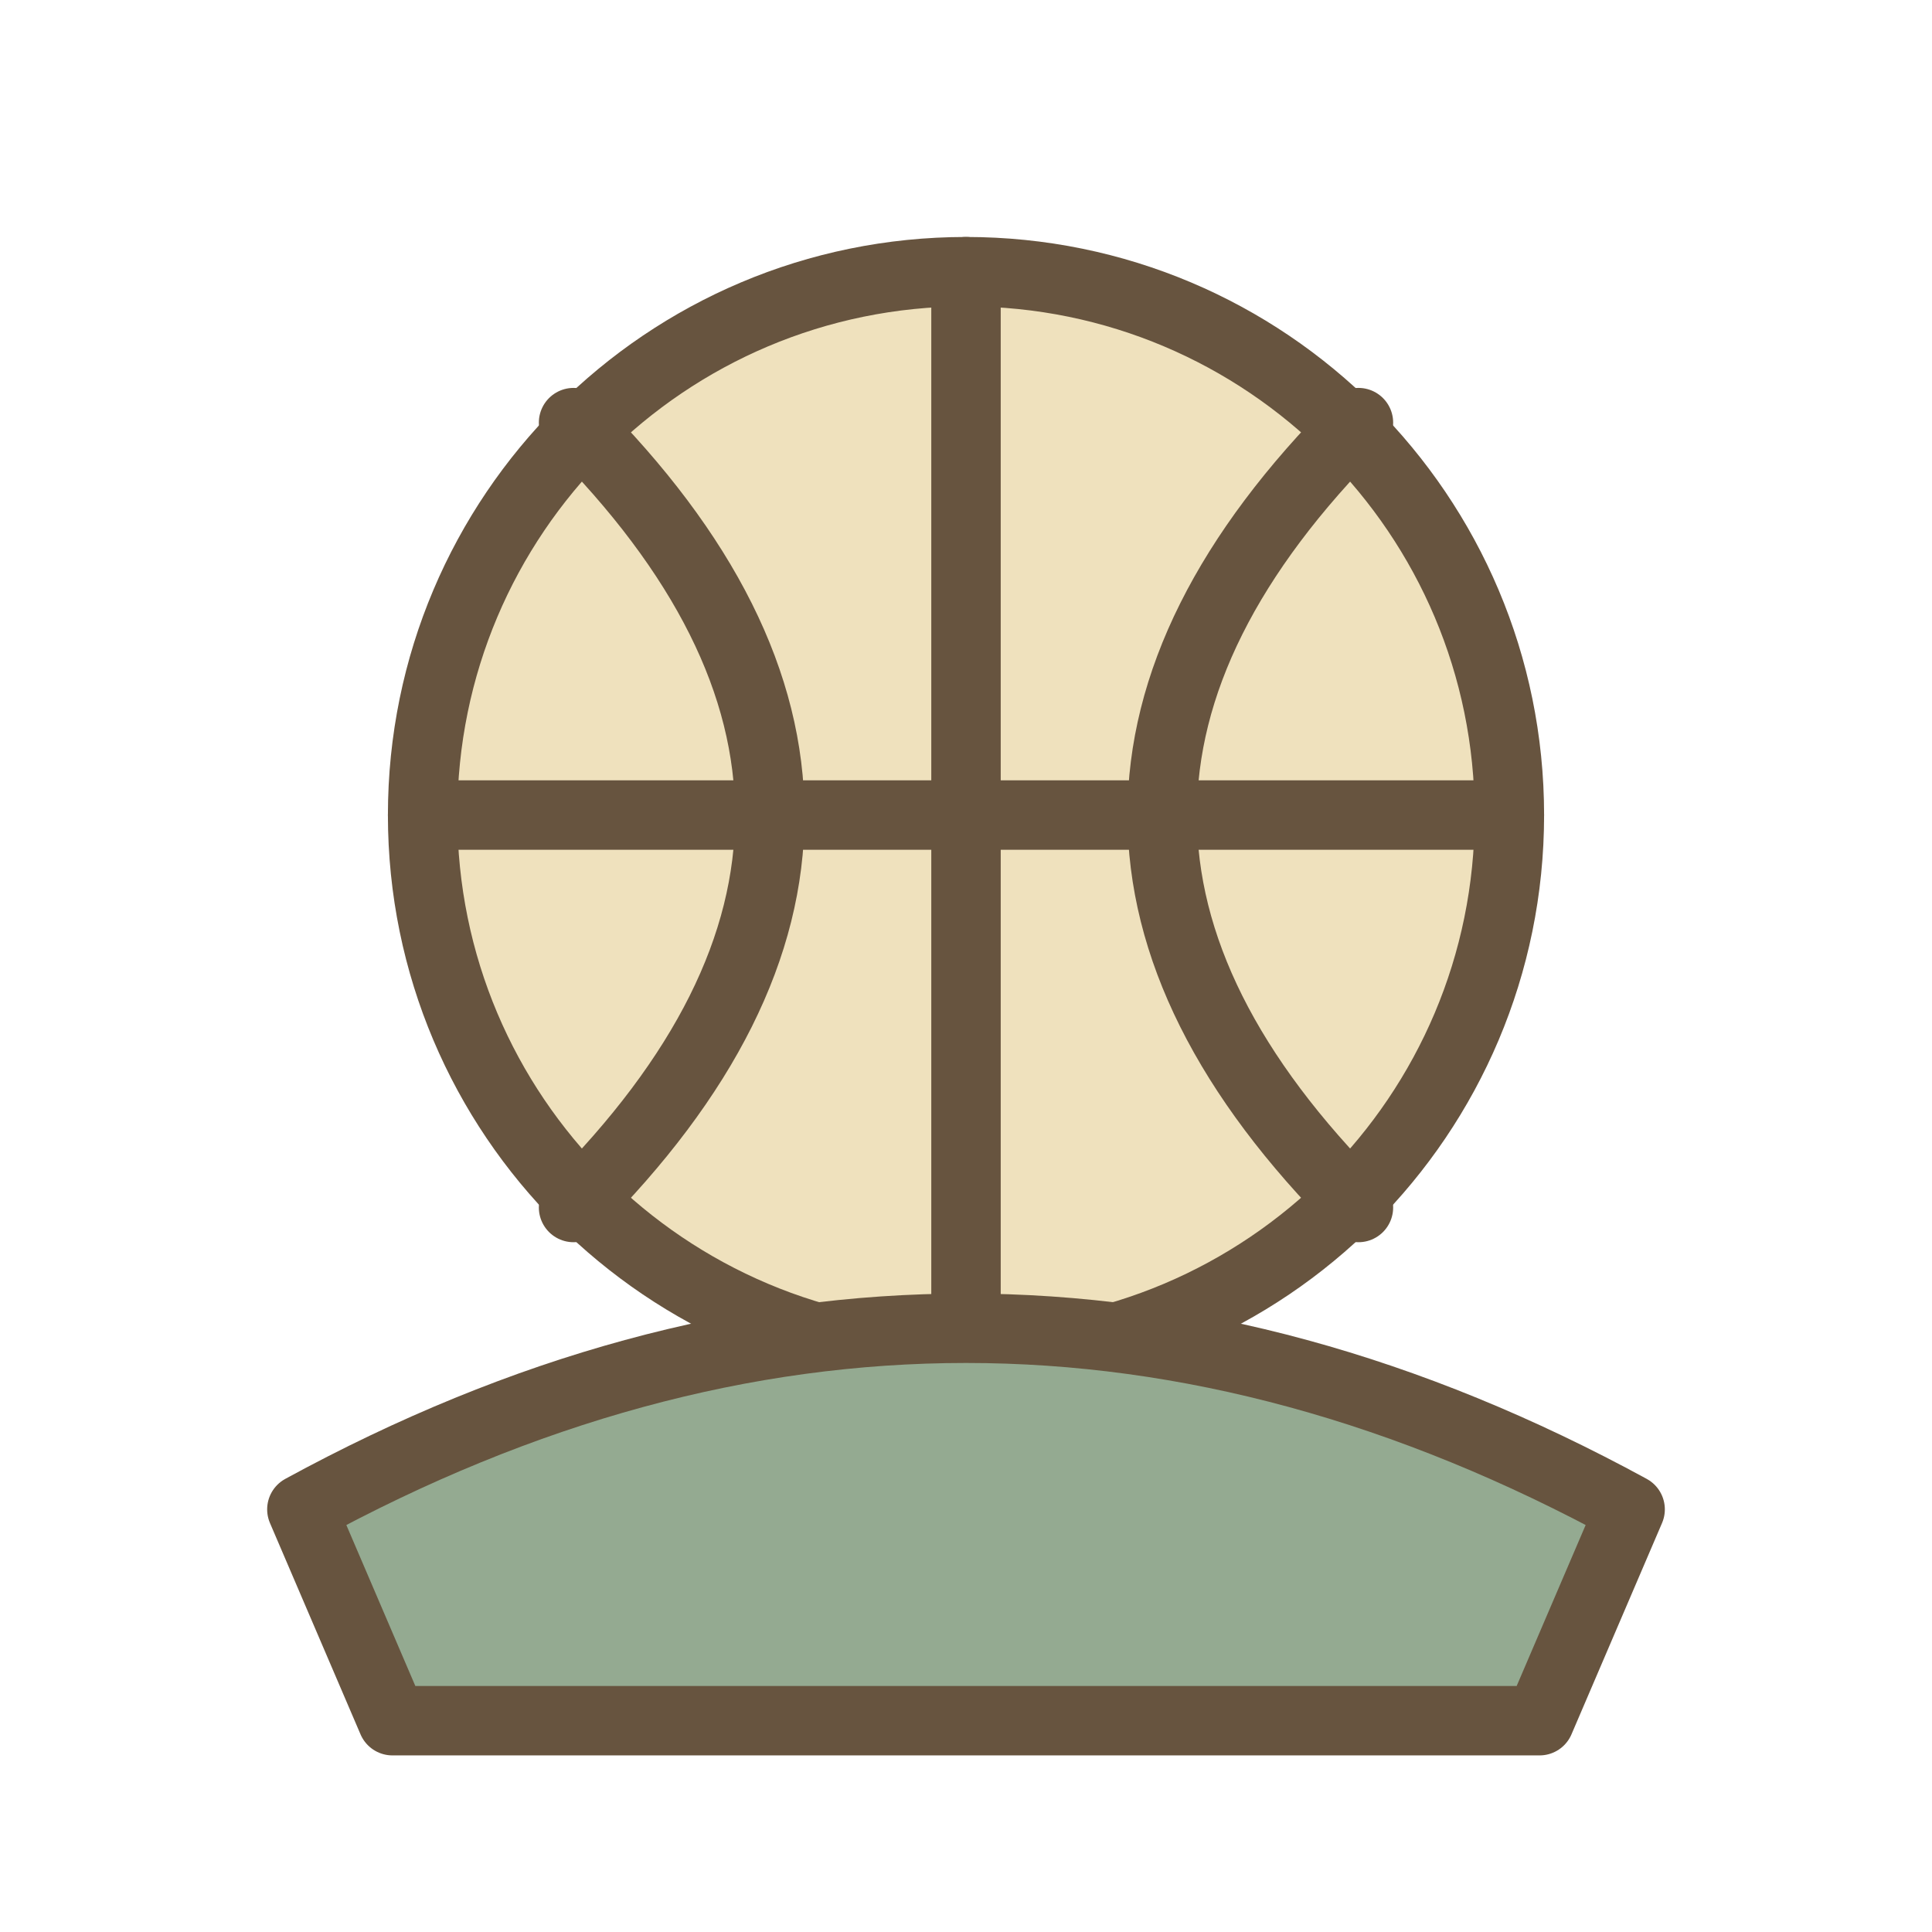
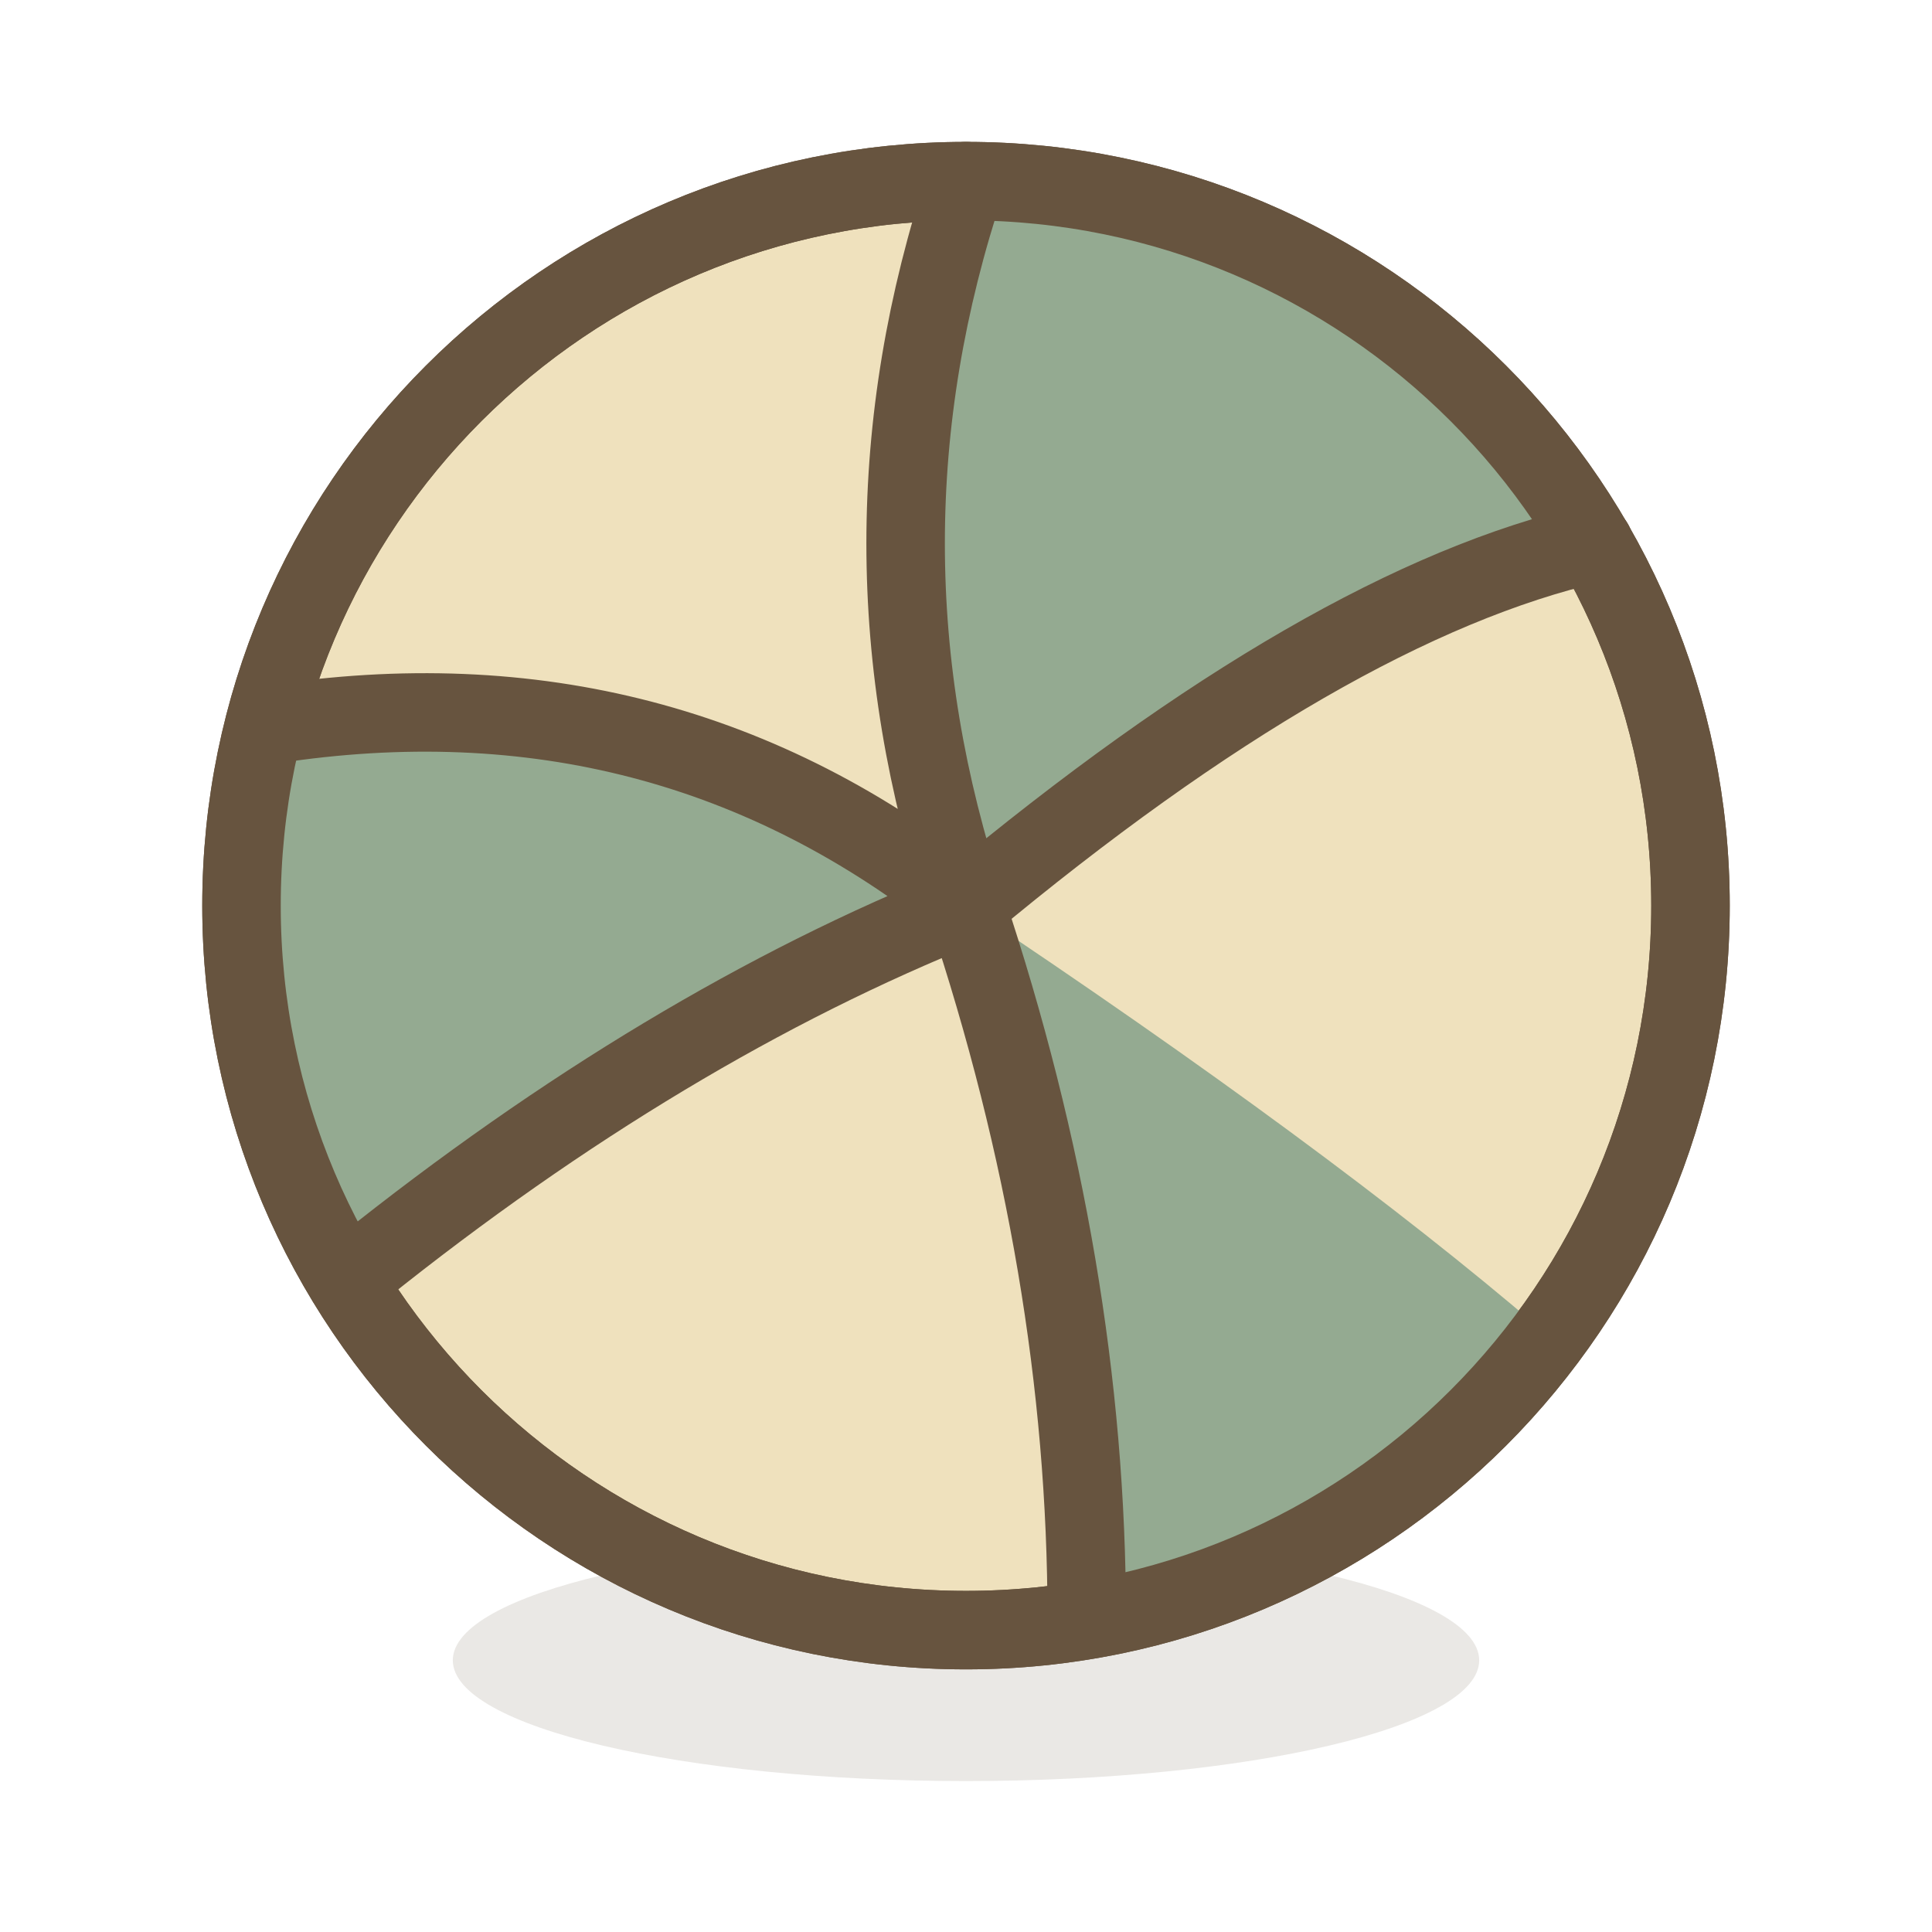
- <svg xmlns="http://www.w3.org/2000/svg" viewBox="0 0 64 64" fill="none" stroke="#67543f" stroke-width="2.3" stroke-linecap="round" stroke-linejoin="round">
-   <circle cx="32" cy="27" r="18" fill="#efe1bd" />
-   <path d="M32 9v36M14 27h36M19 14q13 13 0 26M45 14q-13 13 0 26" />
-   <path fill="#94aa91" d="M10 50q22-12 44 0l-3 7H13Z" />
+ <svg xmlns="http://www.w3.org/2000/svg" viewBox="0 0 64 64" fill="none" stroke="#67543f" stroke-width="2.6" stroke-linecap="round" stroke-linejoin="round">
+   <ellipse cx="32" cy="55" rx="17" ry="4" fill="#67543f22" stroke="none" />
+   <circle cx="32" cy="30" r="24" fill="#efe1bd" />
+   <path fill="#94aa91" stroke="none" d="M32 6a24 24 0 0 1 20.8 12Q40 20 32 30Q28 18 32 6Z" />
+   <path fill="#94aa91" stroke="none" d="M12 42a24 24 0 0 1-3-18Q22 22 32 30Q22 34 12 42Z" />
+   <path fill="#94aa91" stroke="none" d="M36 53.6a24 24 0 0 0 15-9.6Q44 38 32 30Q36 42 36 53.6Z" />
+   <path d="M32 6Q28 18 32 30 22 22 9 24M32 30Q44 20 52.8 18M32 30Q36 42 36 53.6M32 30Q22 34 12 42" />
+   <circle cx="32" cy="30" r="24" />
</svg>
